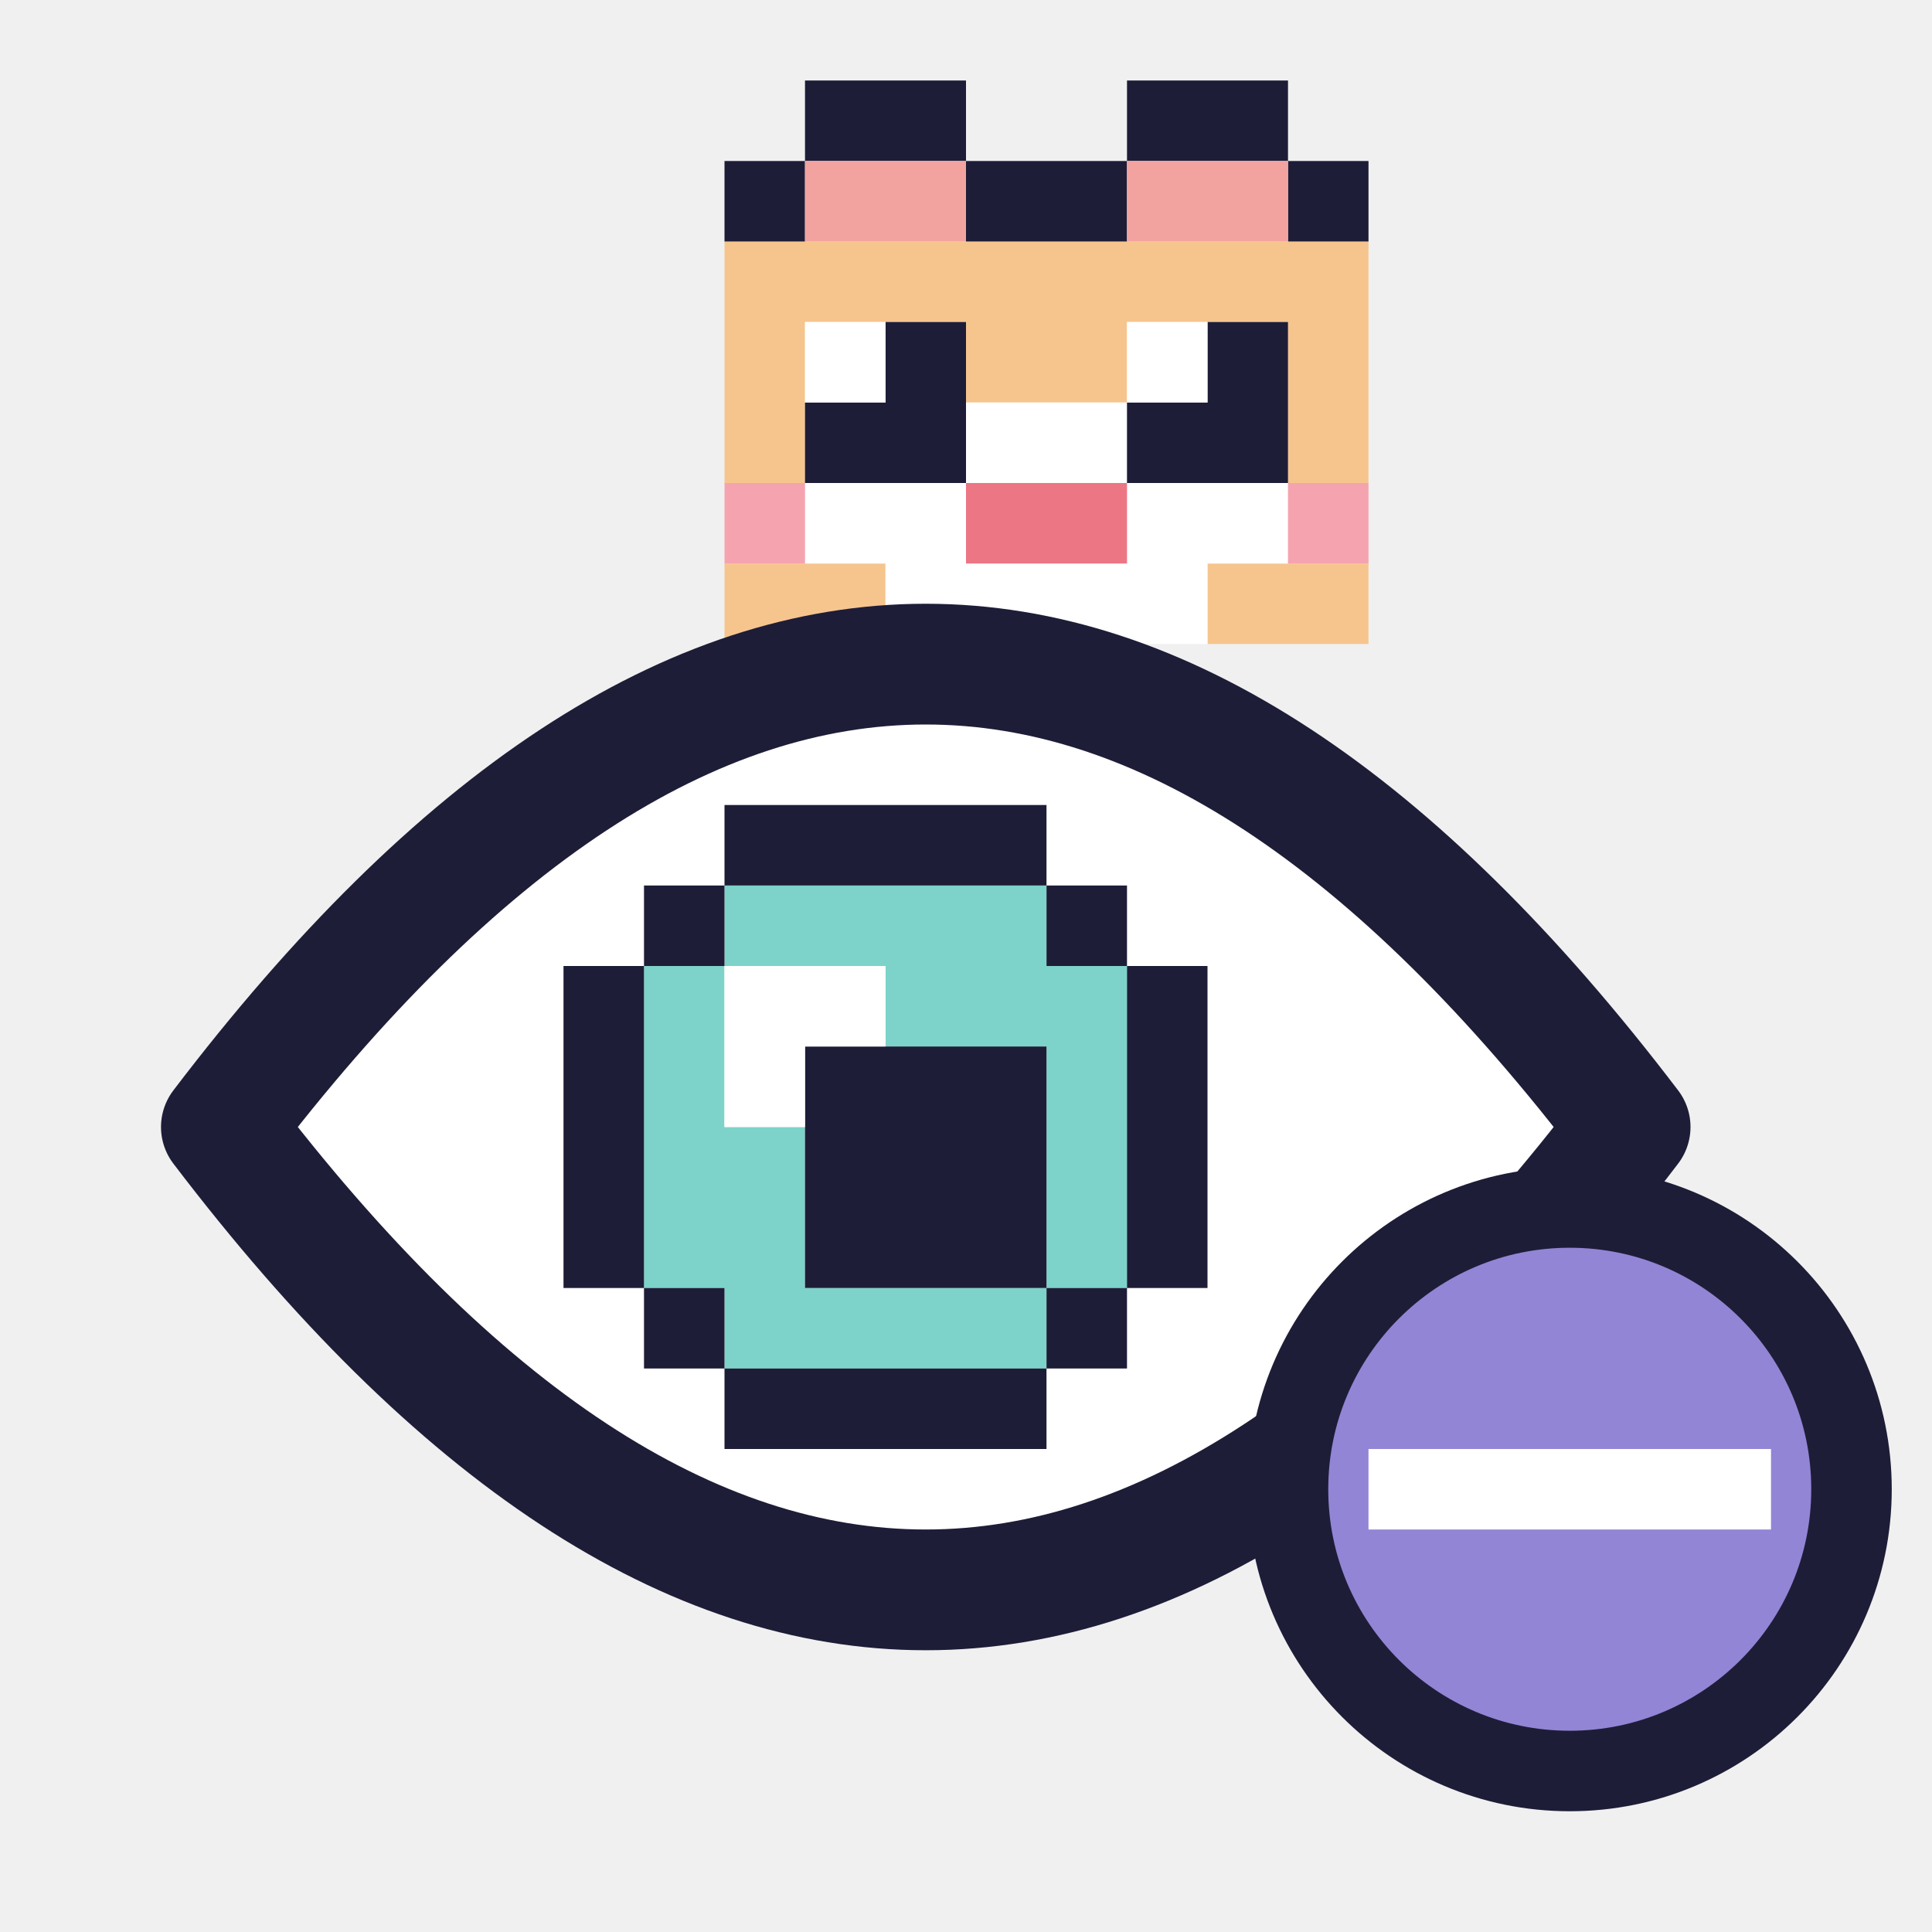
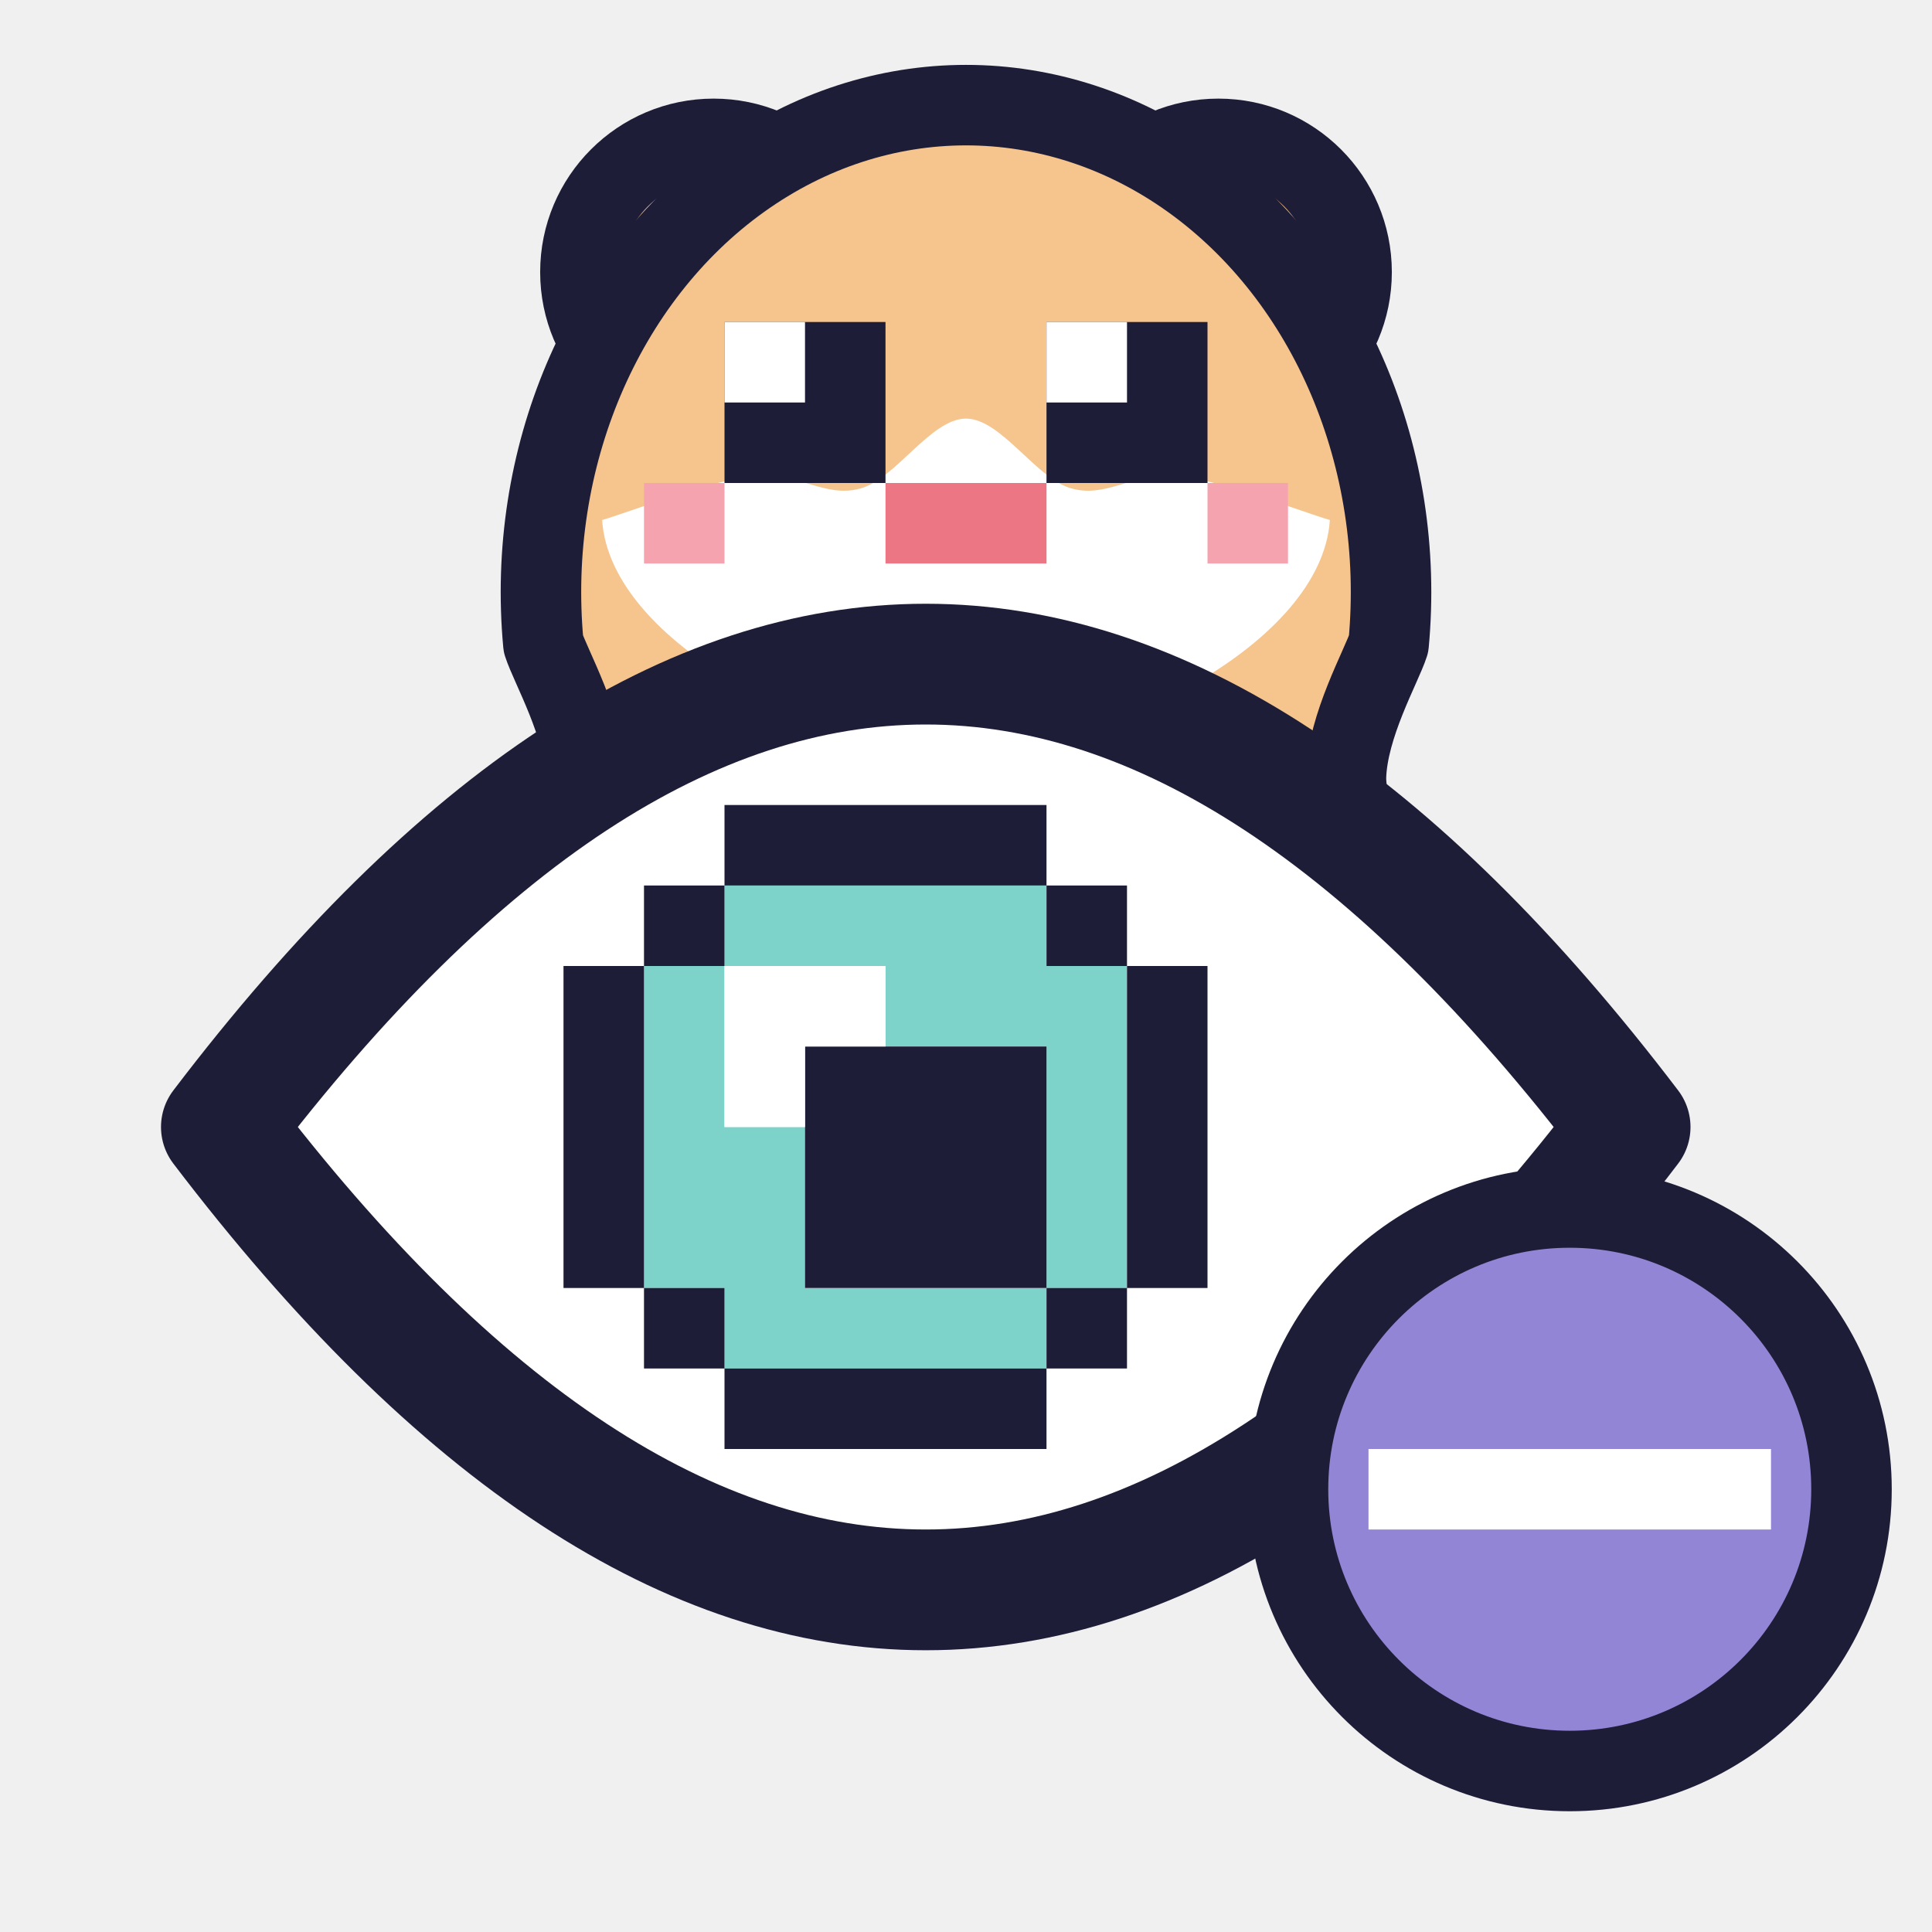
<svg xmlns="http://www.w3.org/2000/svg" width="24" height="24" viewBox="0 0 24 24">
  <g id="hamster">
-     <path id="hm_peach" d="M9 3h8v1h-8ZM9 4h1v1h-1ZM12 4h2v1h-2ZM16 4h1v1h-1ZM9 5h1v1h-1ZM16 5h1v1h-1ZM9 7h2v1h-2ZM15 7h2v1h-2Z" fill="#F6C58E" />
-     <path id="hm_muzzle" d="M12 5h2v1h-2ZM10 6h2v1h-2ZM14 6h2v1h-2ZM11 7h4v1h-4Z" fill="#FFFFFF" />
-     <path id="hm_outline" d="M10 1h2v1h-2ZM14 1h2v1h-2ZM9 2h1v1h-1ZM12 2h2v1h-2ZM16 2h1v1h-1Z" fill="#1E1D38" />
-     <path id="hm_ears_in" d="M10 2h2v1h-2ZM14 2h2v1h-2Z" fill="#F2A3A0" />
-     <path id="hm_eyes" d="M11 4h1v1h-1ZM15 4h1v1h-1ZM10 5h2v1h-2ZM14 5h2v1h-2Z" fill="#1E1D38" />
-     <path id="hm_eyes_hl" d="M10 4h1v1h-1ZM14 4h1v1h-1Z" fill="#FFFFFF" />
-     <path id="hm_blush" d="M9 6h1v1h-1ZM16 6h1v1h-1Z" fill="#F6A3B0" />
-     <path id="hm_nose" d="M12 6h2v1h-2Z" fill="#EC7684" />
+     <path id="hb_ears" d="M7.21 3.38A1.65 1.65 0 1 1 10.52 3.38A1.65 1.65 0 1 1 7.21 3.38ZM13.48 3.38A1.65 1.65 0 1 1 16.79 3.38A1.65 1.65 0 1 1 13.48 3.38Z" fill="#F6C58E" stroke="#1E1D38" stroke-width="1" />
+     <path id="hb_ears_in" d="M8.31 3.6A0.85 0.85 0 1 1 10.02 3.6A0.85 0.85 0 1 1 8.31 3.6ZM13.98 3.6A0.85 0.85 0 1 1 15.69 3.6A0.85 0.85 0 1 1 13.98 3.6Z" fill="#F2A3A0" />
+     <path id="hb_body" d="M6.75 8A5.28 6.05 0 1 1 17.25 8C17.16 8.28 16.74 9.01 16.72 9.65C16.71 10.29 17.39 11.24 17.14 11.85C16.9 12.46 16.11 13.06 15.25 13.34C14.4 13.61 12.54 13.47 12 13.5C11.46 13.47 9.6 13.61 8.75 13.34C7.89 13.06 7.1 12.46 6.86 11.85C6.61 11.24 7.29 10.29 7.28 9.65C7.26 9.01 6.84 8.28 6.75 8Z" fill="#F6C58E" stroke="#1E1D38" stroke-width="1" stroke-linejoin="round" />
+     <path id="hb_muzzle" d="M7.48 6.46C7.79 6.37 8.83 5.97 9.36 5.91C9.89 5.85 10.24 6.19 10.68 6.07C11.12 5.96 11.56 5.2 12 5.2C12.44 5.2 12.88 5.96 13.32 6.07C13.76 6.19 14.11 5.85 14.64 5.91C15.17 5.97 16.21 6.37 16.52 6.46C16.42 8 13.76 9.32 12 9.32C10.24 9.32 7.58 8 7.48 6.46ZM9.69 11.08A2.31 1.87 0 1 1 14.31 11.08A2.31 1.87 0 1 1 9.69 11.08Z" fill="#FFFFFF" />
+     <path id="hb_eyes" d="M9 4h2v2h-2ZM13 4h2v2h-2Z" fill="#1E1D38" />
+     <path id="hb_eyes_hl" d="M9 4h1v1h-1ZM13 4h1v1h-1Z" fill="#FFFFFF" />
+     <path id="hb_nose" d="M11 6h2v1h-2Z" fill="#EC7684" />
+     <path id="hb_blush" d="M8 6h1v1h-1ZM15 6h1v1h-1Z" fill="#F6A3B0" />
  </g>
  <g id="object">
    <path id="eye" d="M2.75 14Q11.5 2.5 20.25 14Q11.5 25.5 2.75 14Z" fill="#FFFFFF" stroke="#1E1D38" stroke-width="1.5" stroke-linejoin="round" />
  </g>
  <g id="object_fx">
    <path id="iris_teal" d="M9 11h4v1h-4ZM8 12h1v1h-1ZM11 12h3v1h-3ZM8 13h1v1h-1ZM13 13h1v1h-1ZM8 14h2v1h-2ZM13 14h1v1h-1ZM8 15h2v1h-2ZM13 15h1v1h-1ZM9 16h4v1h-4Z" fill="#7DD3C9" />
    <path id="iris_ink" d="M9 10h4v1h-4ZM8 11h1v1h-1ZM13 11h1v1h-1ZM7 12h1v1h-1ZM14 12h1v1h-1ZM7 13h1v1h-1ZM10 13h3v1h-3ZM14 13h1v1h-1ZM7 14h1v1h-1ZM10 14h3v1h-3ZM14 14h1v1h-1ZM7 15h1v1h-1ZM10 15h3v1h-3ZM14 15h1v1h-1ZM8 16h1v1h-1ZM13 16h1v1h-1ZM9 17h4v1h-4Z" fill="#1E1D38" />
    <path id="iris_hl" d="M9 12h2v1h-2ZM9 13h1v1h-1Z" fill="#FFFFFF" />
  </g>
  <g id="badge">
    <circle id="badge_disc" cx="19.5" cy="18.5" r="3.5" fill="#9285D5" stroke="#1E1D38" stroke-width="1" />
    <path id="badge_minus" d="M17 18h5v1h-5Z" fill="#FFFFFF" />
  </g>
</svg>
